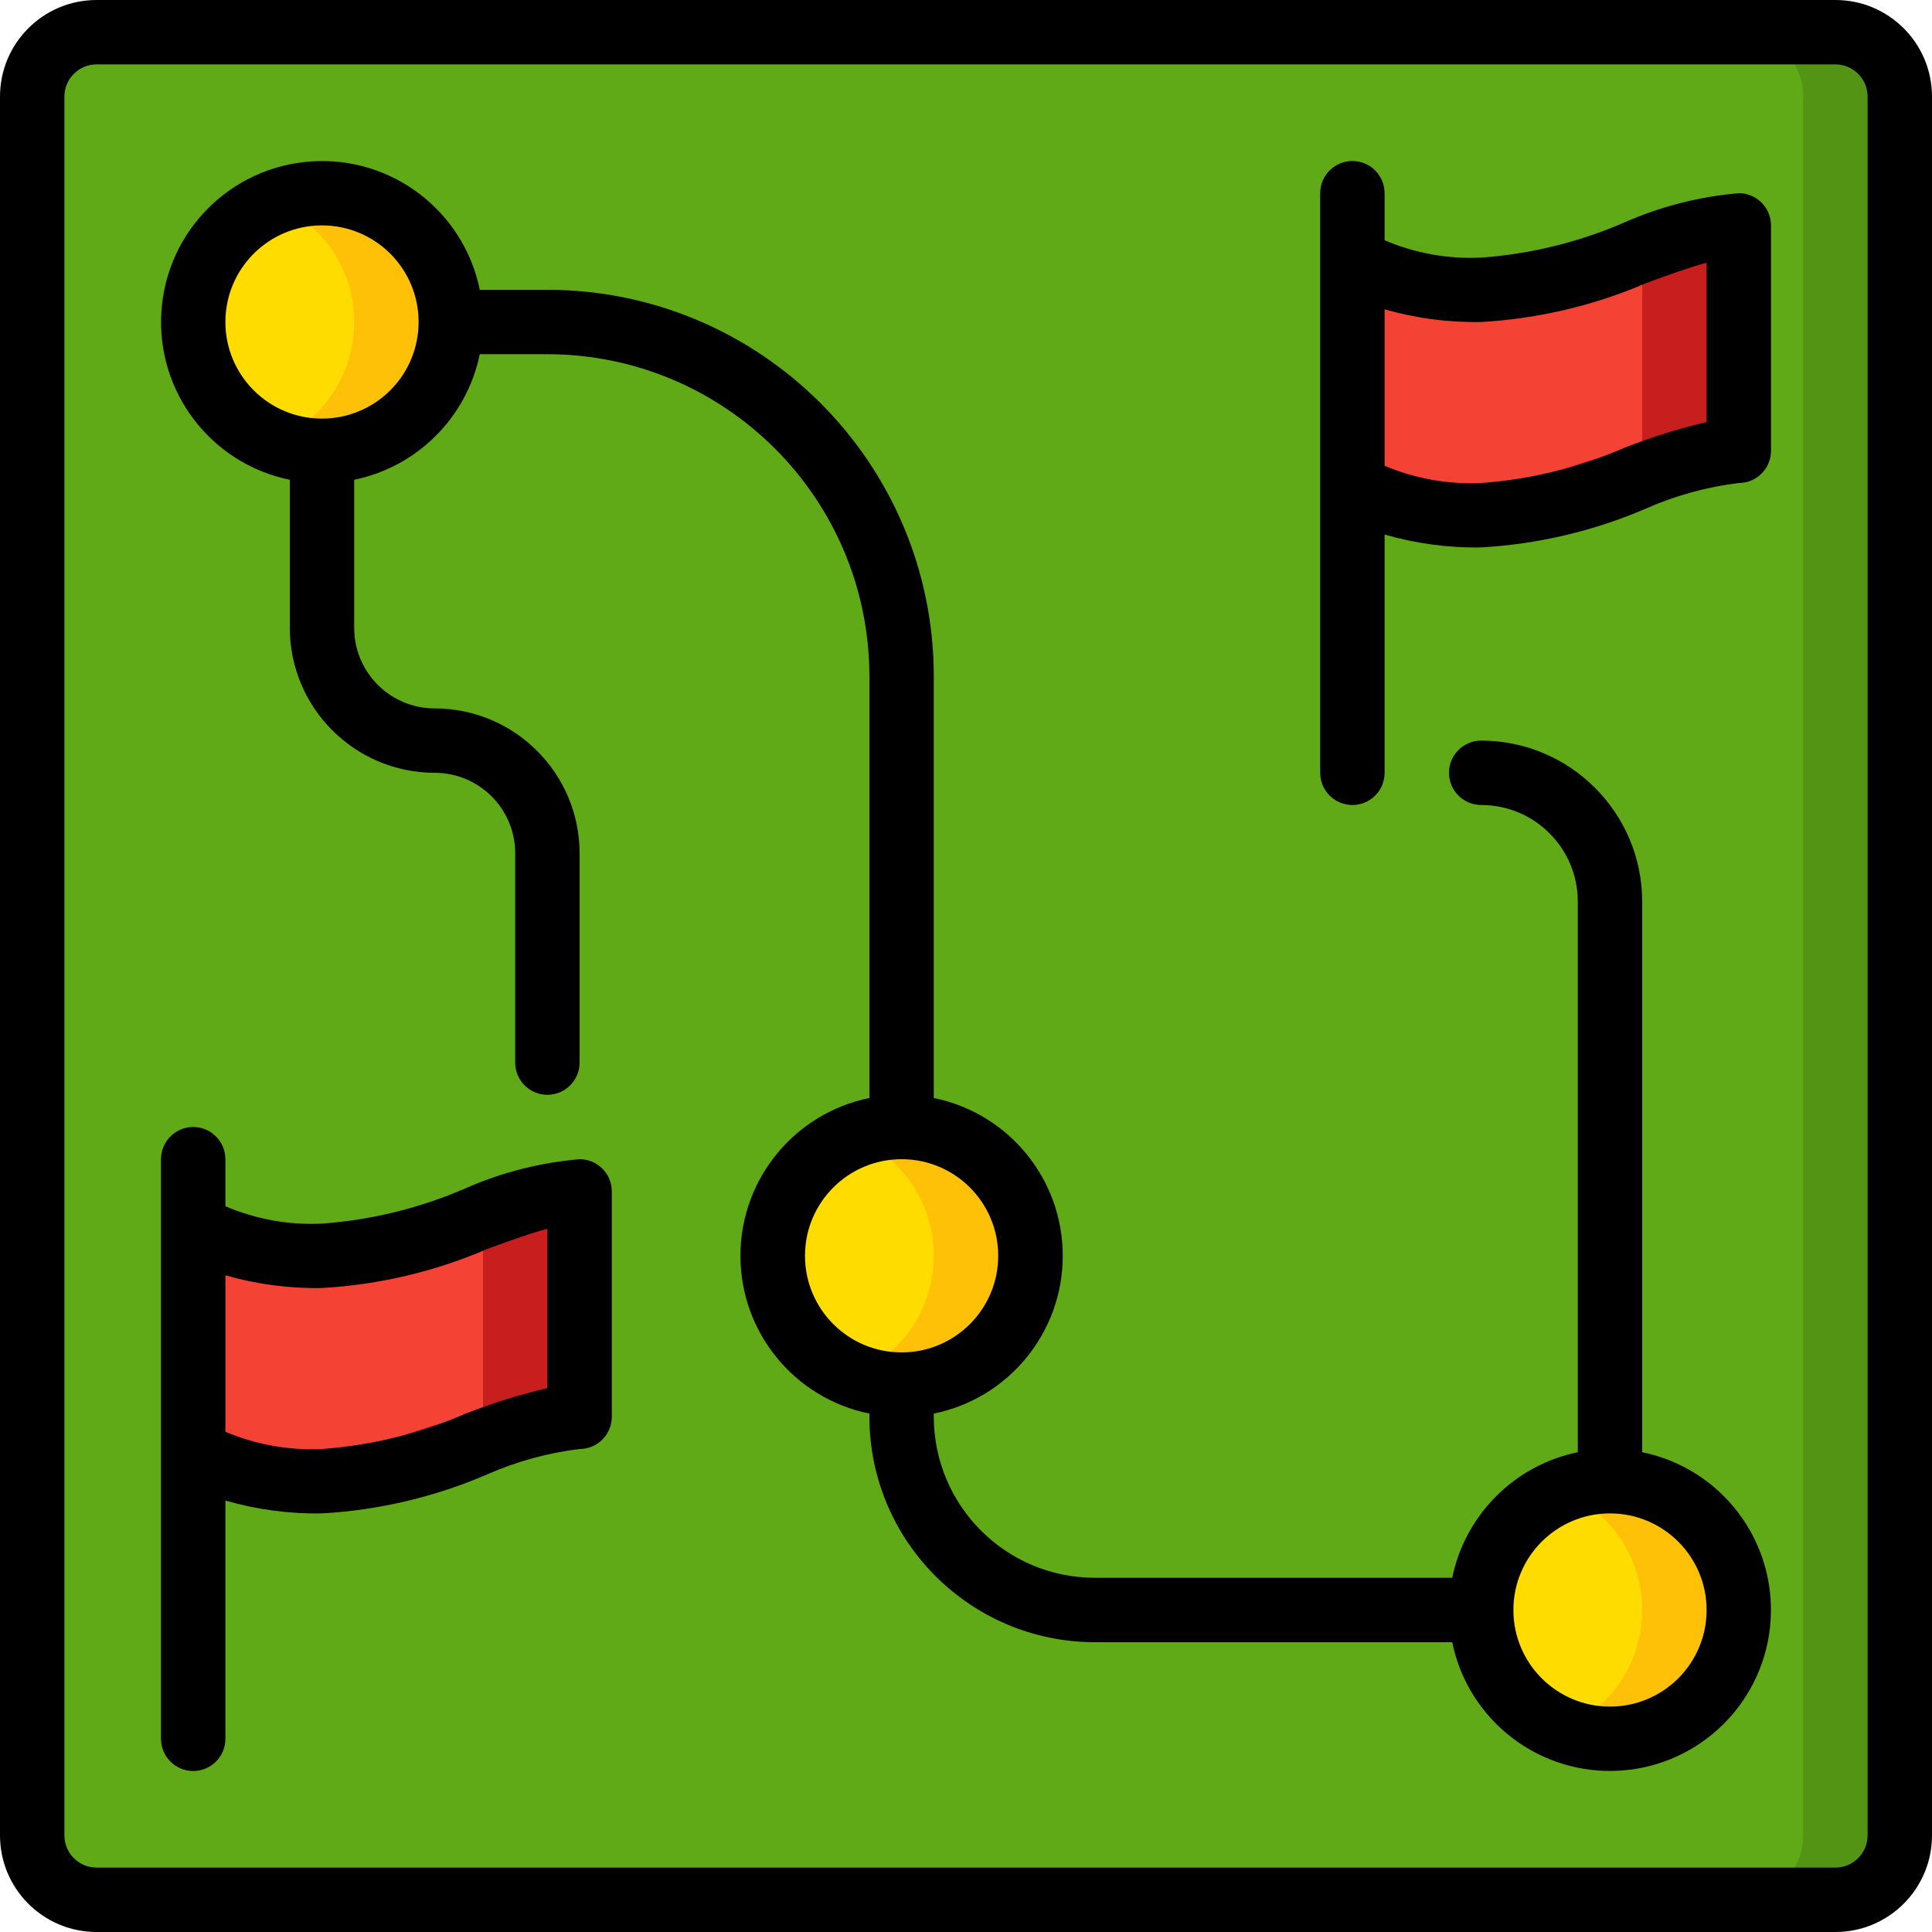
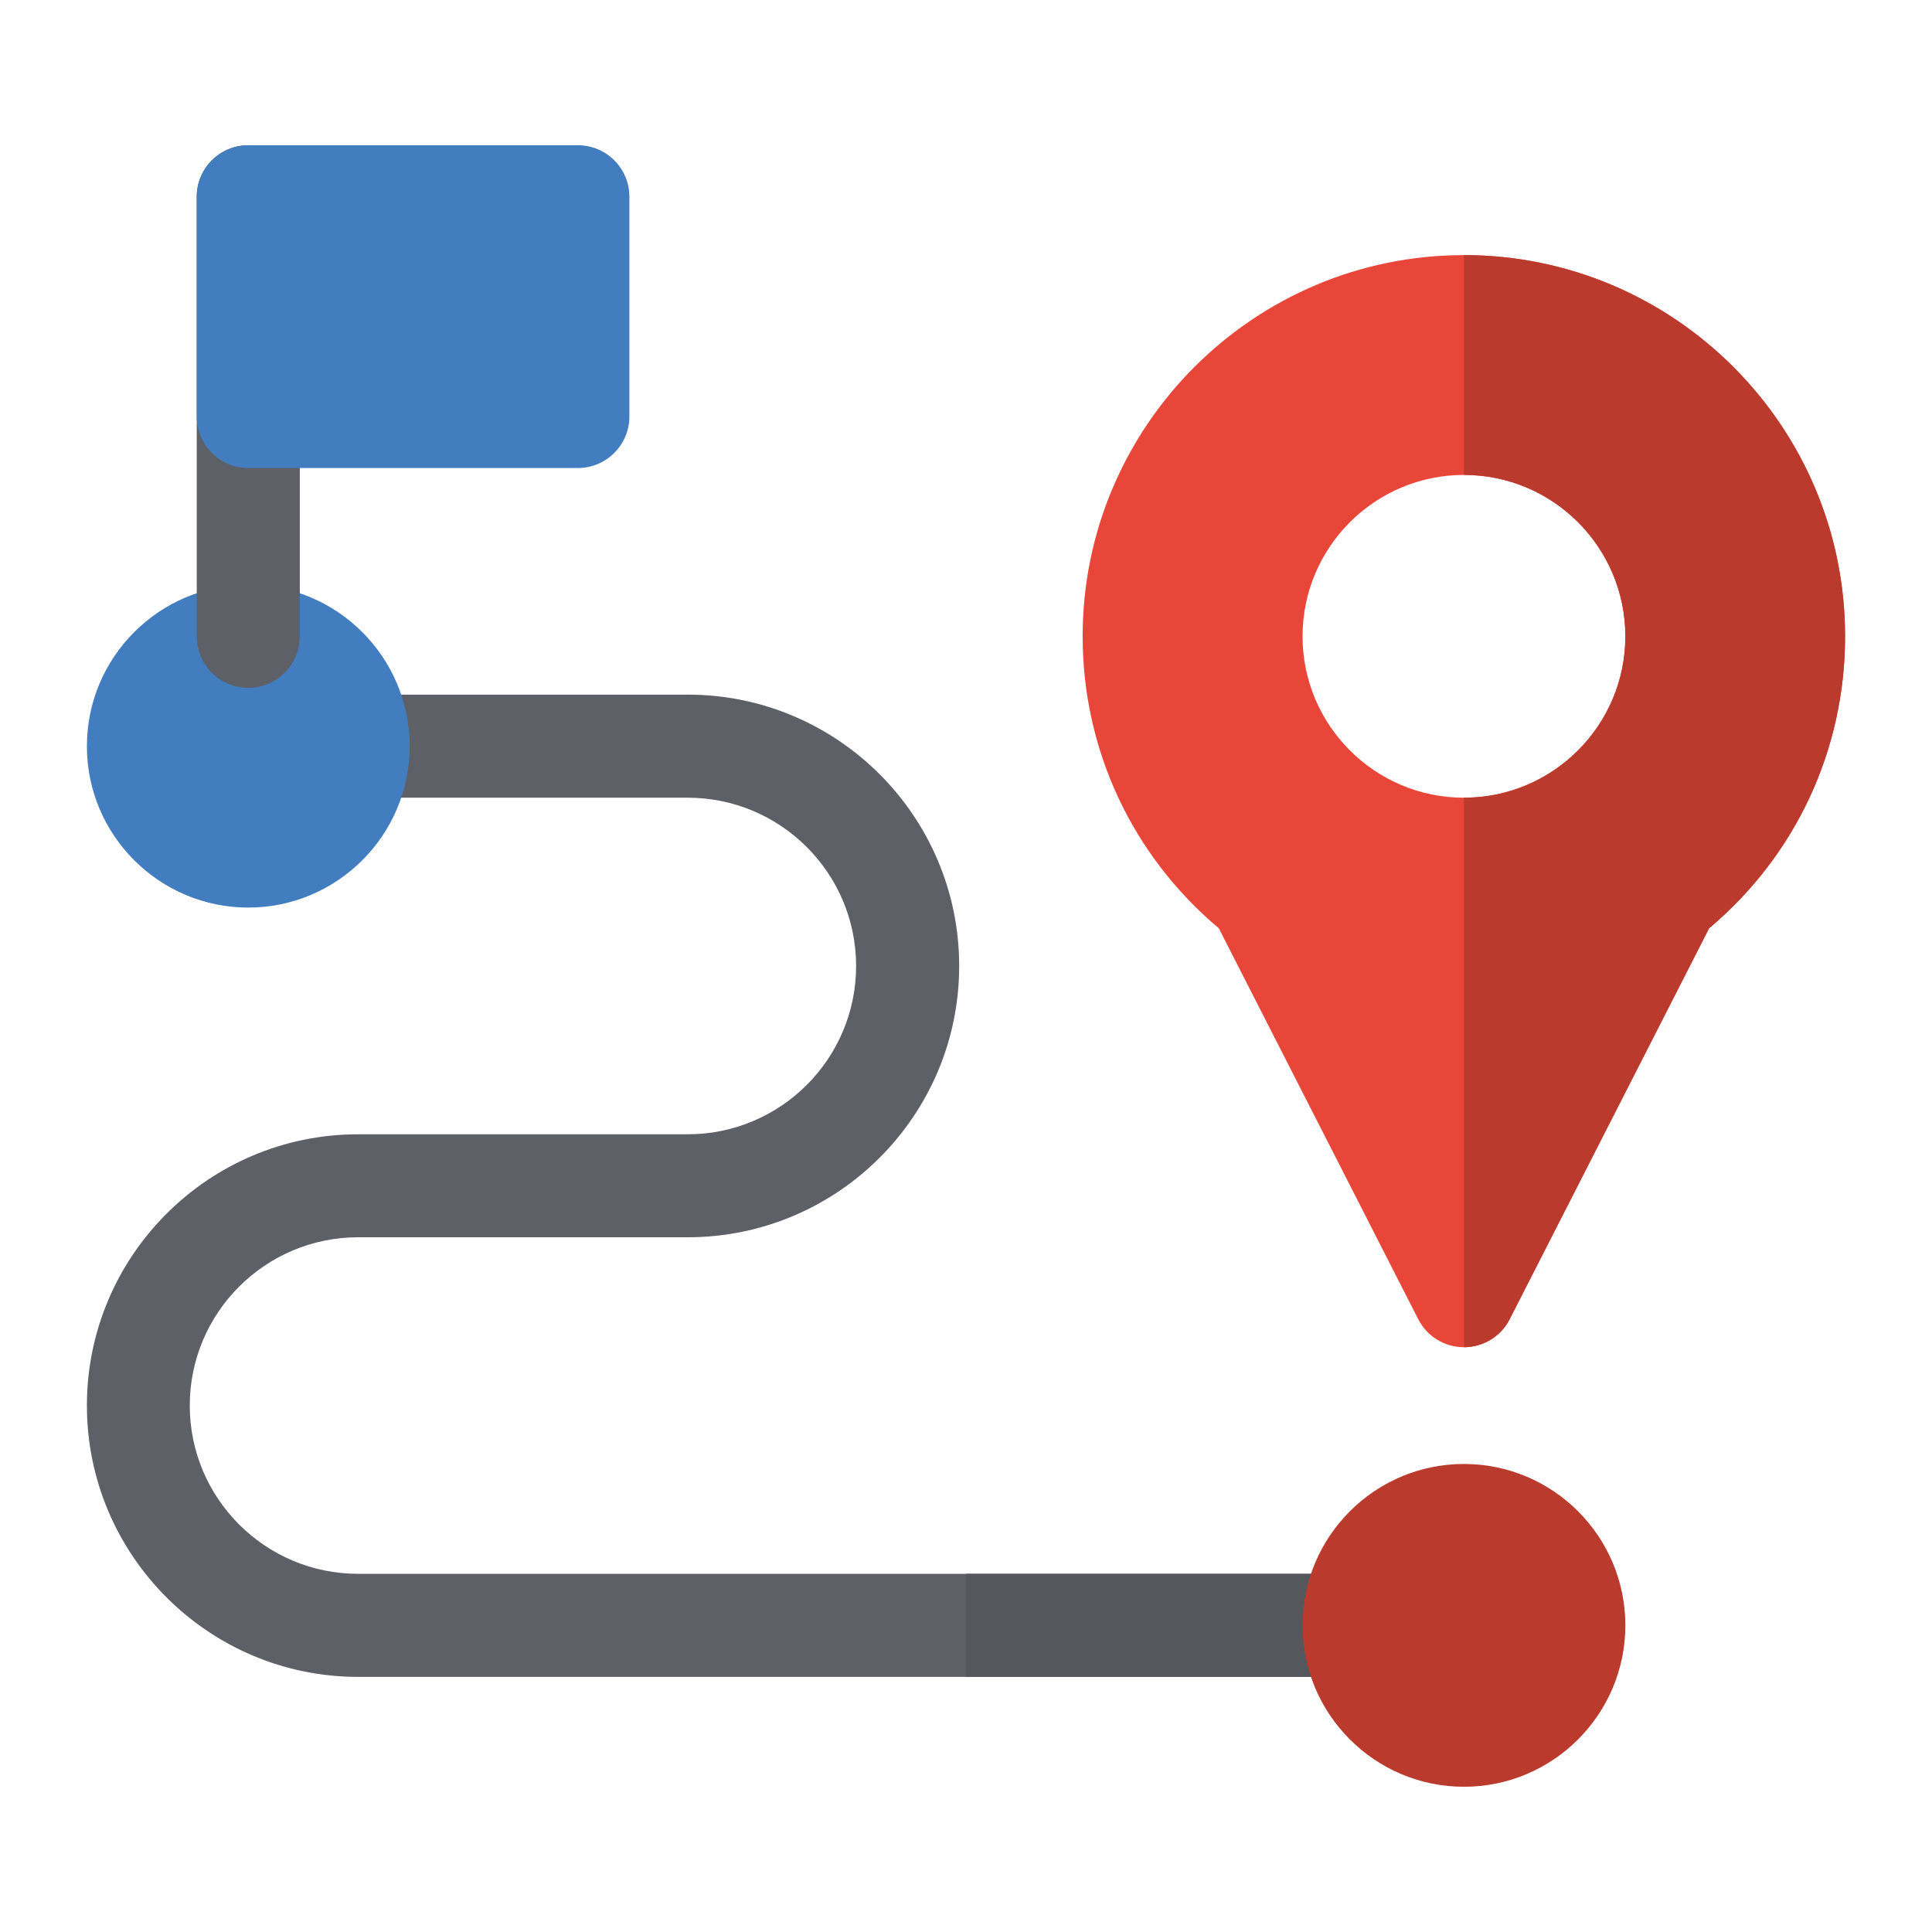
- <svg xmlns="http://www.w3.org/2000/svg" height="512" viewBox="0 0 60 60" width="512">
-   <g id="Page-1" fill="none" fill-rule="evenodd">
-     <g id="038---MOBA-Game" fill-rule="nonzero">
-       <g id="Icons" transform="translate(1 1)">
-         <rect id="Rectangle-path" fill="#60a917" height="58" rx="2" width="58" />
-         <path id="Shape" d="m56 0h-3c1.105 0 2 .895 2 2v54c0 1.105-.895 2-2 2h3c1.105 0 2-.895 2-2v-54c0-1.105-.895-2-2-2z" fill="#549414" />
-         <path id="Shape" d="m17 43c-2 0-5 2-8 2s-4-1-4-1v-7s1 1 4 1 6-2 8-2z" fill="#f44335" />
-         <path id="Shape" d="m14 36.772v6.228c-1.7 0-4.135 1.443-6.673 1.872.553.087 1.113.13 1.673.128 3 0 6-2 8-2v-7c-1.035.095-2.048.356-3 .772z" fill="#c81e1e" />
-         <path id="Shape" d="m53 13c-2 0-5 2-8 2s-4-1-4-1v-7s1 1 4 1 6-2 8-2z" fill="#f44335" />
-         <path id="Shape" d="m50 6.772v6.228c-1.7 0-4.135 1.443-6.673 1.872.553.087 1.113.13 1.673.128 3 0 6-2 8-2v-7c-1.035.095-2.048.356-3 .772z" fill="#c81e1e" />
-         <circle id="Oval" cx="49" cy="49" fill="#ffdc00" r="4" />
-         <path id="Shape" d="m49 45c-.515.002-1.024.104-1.5.3 1.511.609 2.501 2.074 2.501 3.703s-.99 3.094-2.501 3.703c1.496.608 3.212.256 4.348-.892s1.471-2.866.848-4.357c-.623-1.49-2.081-2.46-3.696-2.458z" fill="#fec108" />
-         <circle id="Oval" cx="27" cy="38" fill="#ffdc00" r="4" />
-         <path id="Shape" d="m27 34c-.515.002-1.024.104-1.5.3 1.511.609 2.501 2.074 2.501 3.703s-.99 3.094-2.501 3.703c1.496.608 3.212.256 4.348-.892s1.471-2.866.848-4.357c-.623-1.49-2.081-2.46-3.696-2.458z" fill="#fec108" />
-         <circle id="Oval" cx="9" cy="9" fill="#ffdc00" r="4" />
-         <path id="Shape" d="m9 5c-.515.002-1.024.104-1.5.3 1.511.609 2.501 2.074 2.501 3.703 0 1.629-.99 3.094-2.501 3.703 1.496.608 3.212.256 4.348-.892s1.471-2.866.848-4.357-2.081-2.46-3.696-2.458z" fill="#fec108" />
-       </g>
-       <g id="Icons_copy" fill="#000">
-         <path id="Shape" d="m57 0h-54c-1.657 0-3 1.343-3 3v54c0 1.657 1.343 3 3 3h54c1.657 0 3-1.343 3-3v-54c0-1.657-1.343-3-3-3zm1 57c0 .552-.448 1-1 1h-54c-.552 0-1-.448-1-1v-54c0-.552.448-1 1-1h54c.552 0 1 .448 1 1z" />
-         <path id="Shape" d="m18 36c-1.228.105-2.43.412-3.557.91-1.409.611-2.911.98-4.443 1.09-1.028.051-2.054-.134-3-.539v-1.461c0-.552-.448-1-1-1s-1 .448-1 1v18c0 .552.448 1 1 1s1-.448 1-1v-7.4c.974.283 1.986.418 3 .4 1.768-.1 3.506-.511 5.132-1.212.912-.403 1.878-.668 2.868-.788.552 0 1-.448 1-1v-7c0-.552-.448-1-1-1zm-1 7.108c-.871.202-1.726.47-2.557.8-1.409.612-2.911.981-4.443 1.092-1.028.048-2.053-.135-3-.536v-4.858c.975.28 1.986.413 3 .394 1.768-.1 3.506-.511 5.132-1.212.664-.244 1.306-.479 1.868-.628z" />
-         <path id="Shape" d="m54 6c-1.228.105-2.43.412-3.557.91-1.409.611-2.911.98-4.443 1.09-1.028.051-2.054-.134-3-.539v-1.461c0-.552-.448-1-1-1s-1 .448-1 1v18c0 .552.448 1 1 1s1-.448 1-1v-7.4c.974.283 1.986.418 3 .4 1.768-.1 3.506-.511 5.132-1.212.912-.403 1.878-.668 2.868-.788.552 0 1-.448 1-1v-7c0-.552-.448-1-1-1zm-1 7.108c-.871.202-1.726.47-2.557.8-1.409.612-2.911.981-4.443 1.092-1.028.048-2.053-.135-3-.536v-4.858c.975.28 1.986.413 3 .394 1.768-.1 3.506-.511 5.132-1.212.668-.244 1.306-.479 1.868-.628z" />
-         <path id="Shape" d="m51 45.1v-17.1c-.003-2.76-2.24-4.997-5-5-.552 0-1 .448-1 1s.448 1 1 1c1.657 0 3 1.343 3 3v17.1c-1.962.404-3.496 1.938-3.9 3.9h-11.1c-2.76-.003-4.997-2.24-5-5v-.1c2.33-.473 4.005-2.522 4.005-4.9s-1.675-4.427-4.005-4.9v-13.1c-.007-6.624-5.376-11.993-12-12h-2.1c-.501-2.452-2.738-4.155-5.234-3.987-2.497.168-4.485 2.156-4.653 4.653-.168 2.497 1.536 4.733 3.987 5.234v4.6c.003 2.484 2.016 4.497 4.5 4.5 1.381 0 2.5 1.119 2.5 2.5v6.5c0 .552.448 1 1 1s1-.448 1-1v-6.5c-.003-2.484-2.016-4.497-4.5-4.5-1.381 0-2.5-1.119-2.5-2.5v-4.6c1.962-.404 3.496-1.938 3.9-3.9h2.1c5.52.006 9.994 4.48 10 10v13.1c-2.33.473-4.005 2.522-4.005 4.9s1.675 4.427 4.005 4.9v.1c.004 3.864 3.136 6.996 7 7h11.1c.501 2.452 2.738 4.155 5.234 3.987 2.497-.168 4.485-2.156 4.653-4.653.168-2.497-1.536-4.733-3.987-5.234zm-41-32.1c-1.657 0-3-1.343-3-3 0-1.657 1.343-3 3-3 1.657 0 3 1.343 3 3 0 .796-.316 1.559-.879 2.121-.563.563-1.326.879-2.121.879zm15 26c0-1.657 1.343-3 3-3s3 1.343 3 3-1.343 3-3 3-3-1.343-3-3zm25 14c-1.657 0-3-1.343-3-3s1.343-3 3-3 3 1.343 3 3-1.343 3-3 3z" />
-       </g>
-     </g>
+ <svg xmlns="http://www.w3.org/2000/svg" version="1.1" id="Capa_1" x="0px" y="0px" width="315.953px" height="315.956px" viewBox="0 0 315.953 315.956" enable-background="new 0 0 315.953 315.956" xml:space="preserve">
+   <g>
+     <path fill="#5D6067" d="M221.444,257.381H58.574c-15.192,0-27.54-12.33-27.54-27.521c0-15.173,12.348-27.52,27.54-27.52h53.898   c24.485,0,44.391-19.895,44.391-44.362s-19.905-44.38-44.391-44.38H58.574c-4.648,0-8.428,3.782-8.428,8.446   c0,4.632,3.779,8.411,8.428,8.411h53.898c15.188,0,27.534,12.347,27.534,27.522s-12.347,27.522-27.534,27.522H58.574   c-24.456,0-44.362,19.889-44.362,44.359s19.906,44.377,44.362,44.377h162.87c4.649,0,8.394-3.779,8.394-8.429   C229.838,261.163,226.094,257.381,221.444,257.381z" />
+     <path fill="#54585D" d="M221.444,257.381h-63.468v16.856h63.468c4.649,0,8.394-3.779,8.394-8.429   C229.838,261.163,226.094,257.381,221.444,257.381z" />
+     <path fill="#BA3A2D" d="M239.414,292.204c-14.566,0-26.397-11.846-26.397-26.396s11.831-26.393,26.397-26.393   c14.567,0,26.393,11.843,26.393,26.393S253.981,292.204,239.414,292.204z" />
+     <path fill="#427DC0" d="M40.604,148.423c-14.566,0-26.392-11.846-26.392-26.378c0-14.567,11.826-26.41,26.392-26.41   c14.533,0,26.393,11.843,26.393,26.41C66.997,136.577,55.138,148.423,40.604,148.423z" />
+     <path fill="#5D6067" d="M40.604,112.492c-4.648,0-8.428-3.78-8.428-8.429V32.164c0-4.646,3.779-8.411,8.428-8.411   c4.649,0,8.429,3.765,8.429,8.411v71.899C49.033,108.712,45.254,112.492,40.604,112.492z" />
+     <path fill="#427DC0" d="M94.503,76.541H40.604c-4.648,0-8.428-3.78-8.428-8.429V32.164c0-4.646,3.779-8.411,8.428-8.411h53.898   c4.648,0,8.428,3.765,8.428,8.411v35.948C102.931,72.761,99.151,76.541,94.503,76.541z" />
+     <path fill="#E9463A" d="M239.414,41.72c-34.374,0-62.36,27.972-62.36,62.344c0,18.555,8.115,35.847,22.265,47.741l32.601,63.903   c1.427,2.829,4.302,4.614,7.495,4.614c3.153,0,6.069-1.785,7.489-4.614l32.602-63.903c14.155-11.895,22.235-29.187,22.235-47.741   C301.74,69.691,273.783,41.72,239.414,41.72z M239.414,130.456c-14.566,0-26.397-11.843-26.397-26.393s11.831-26.396,26.397-26.396   c14.567,0,26.393,11.846,26.393,26.396S253.981,130.456,239.414,130.456z" />
+     <path fill="#BA3A2D" d="M301.74,104.063c0,18.555-8.08,35.847-22.235,47.741l-32.602,63.903c-1.42,2.829-4.336,4.614-7.489,4.614   v-89.866c14.567,0,26.393-11.843,26.393-26.393s-11.825-26.396-26.393-26.396V41.72C273.783,41.72,301.74,69.691,301.74,104.063z" />
  </g>
</svg>
